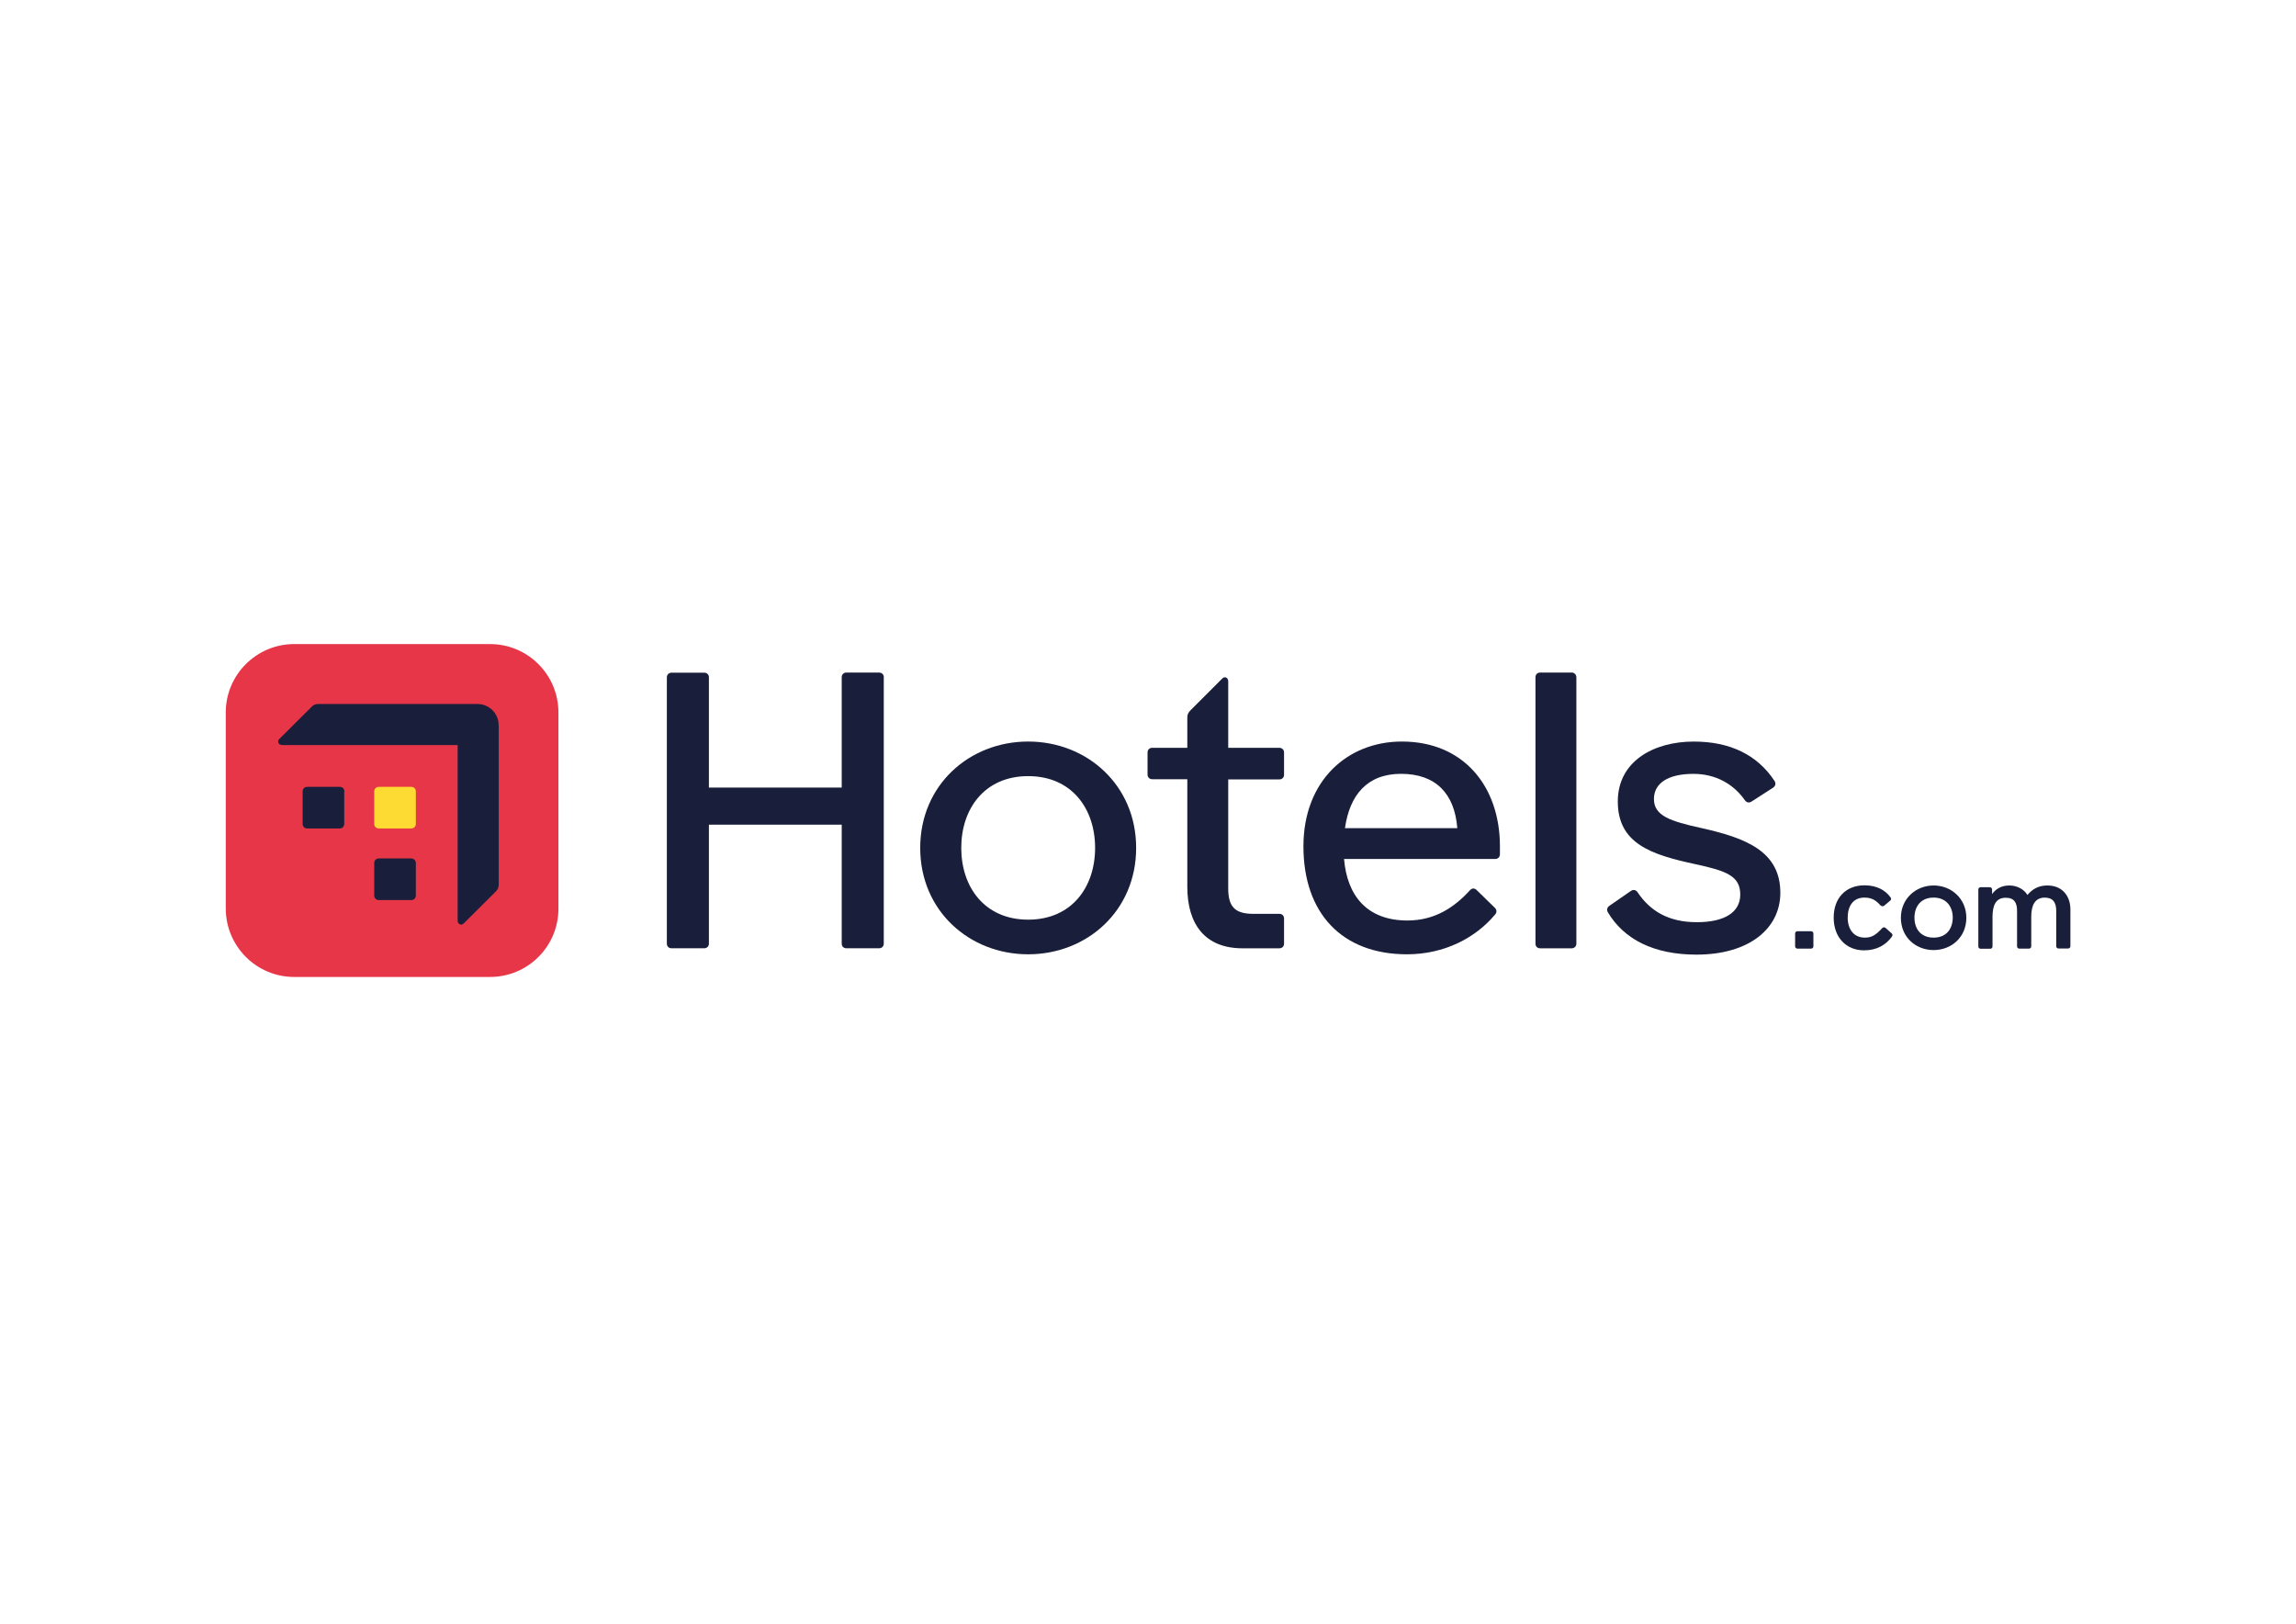
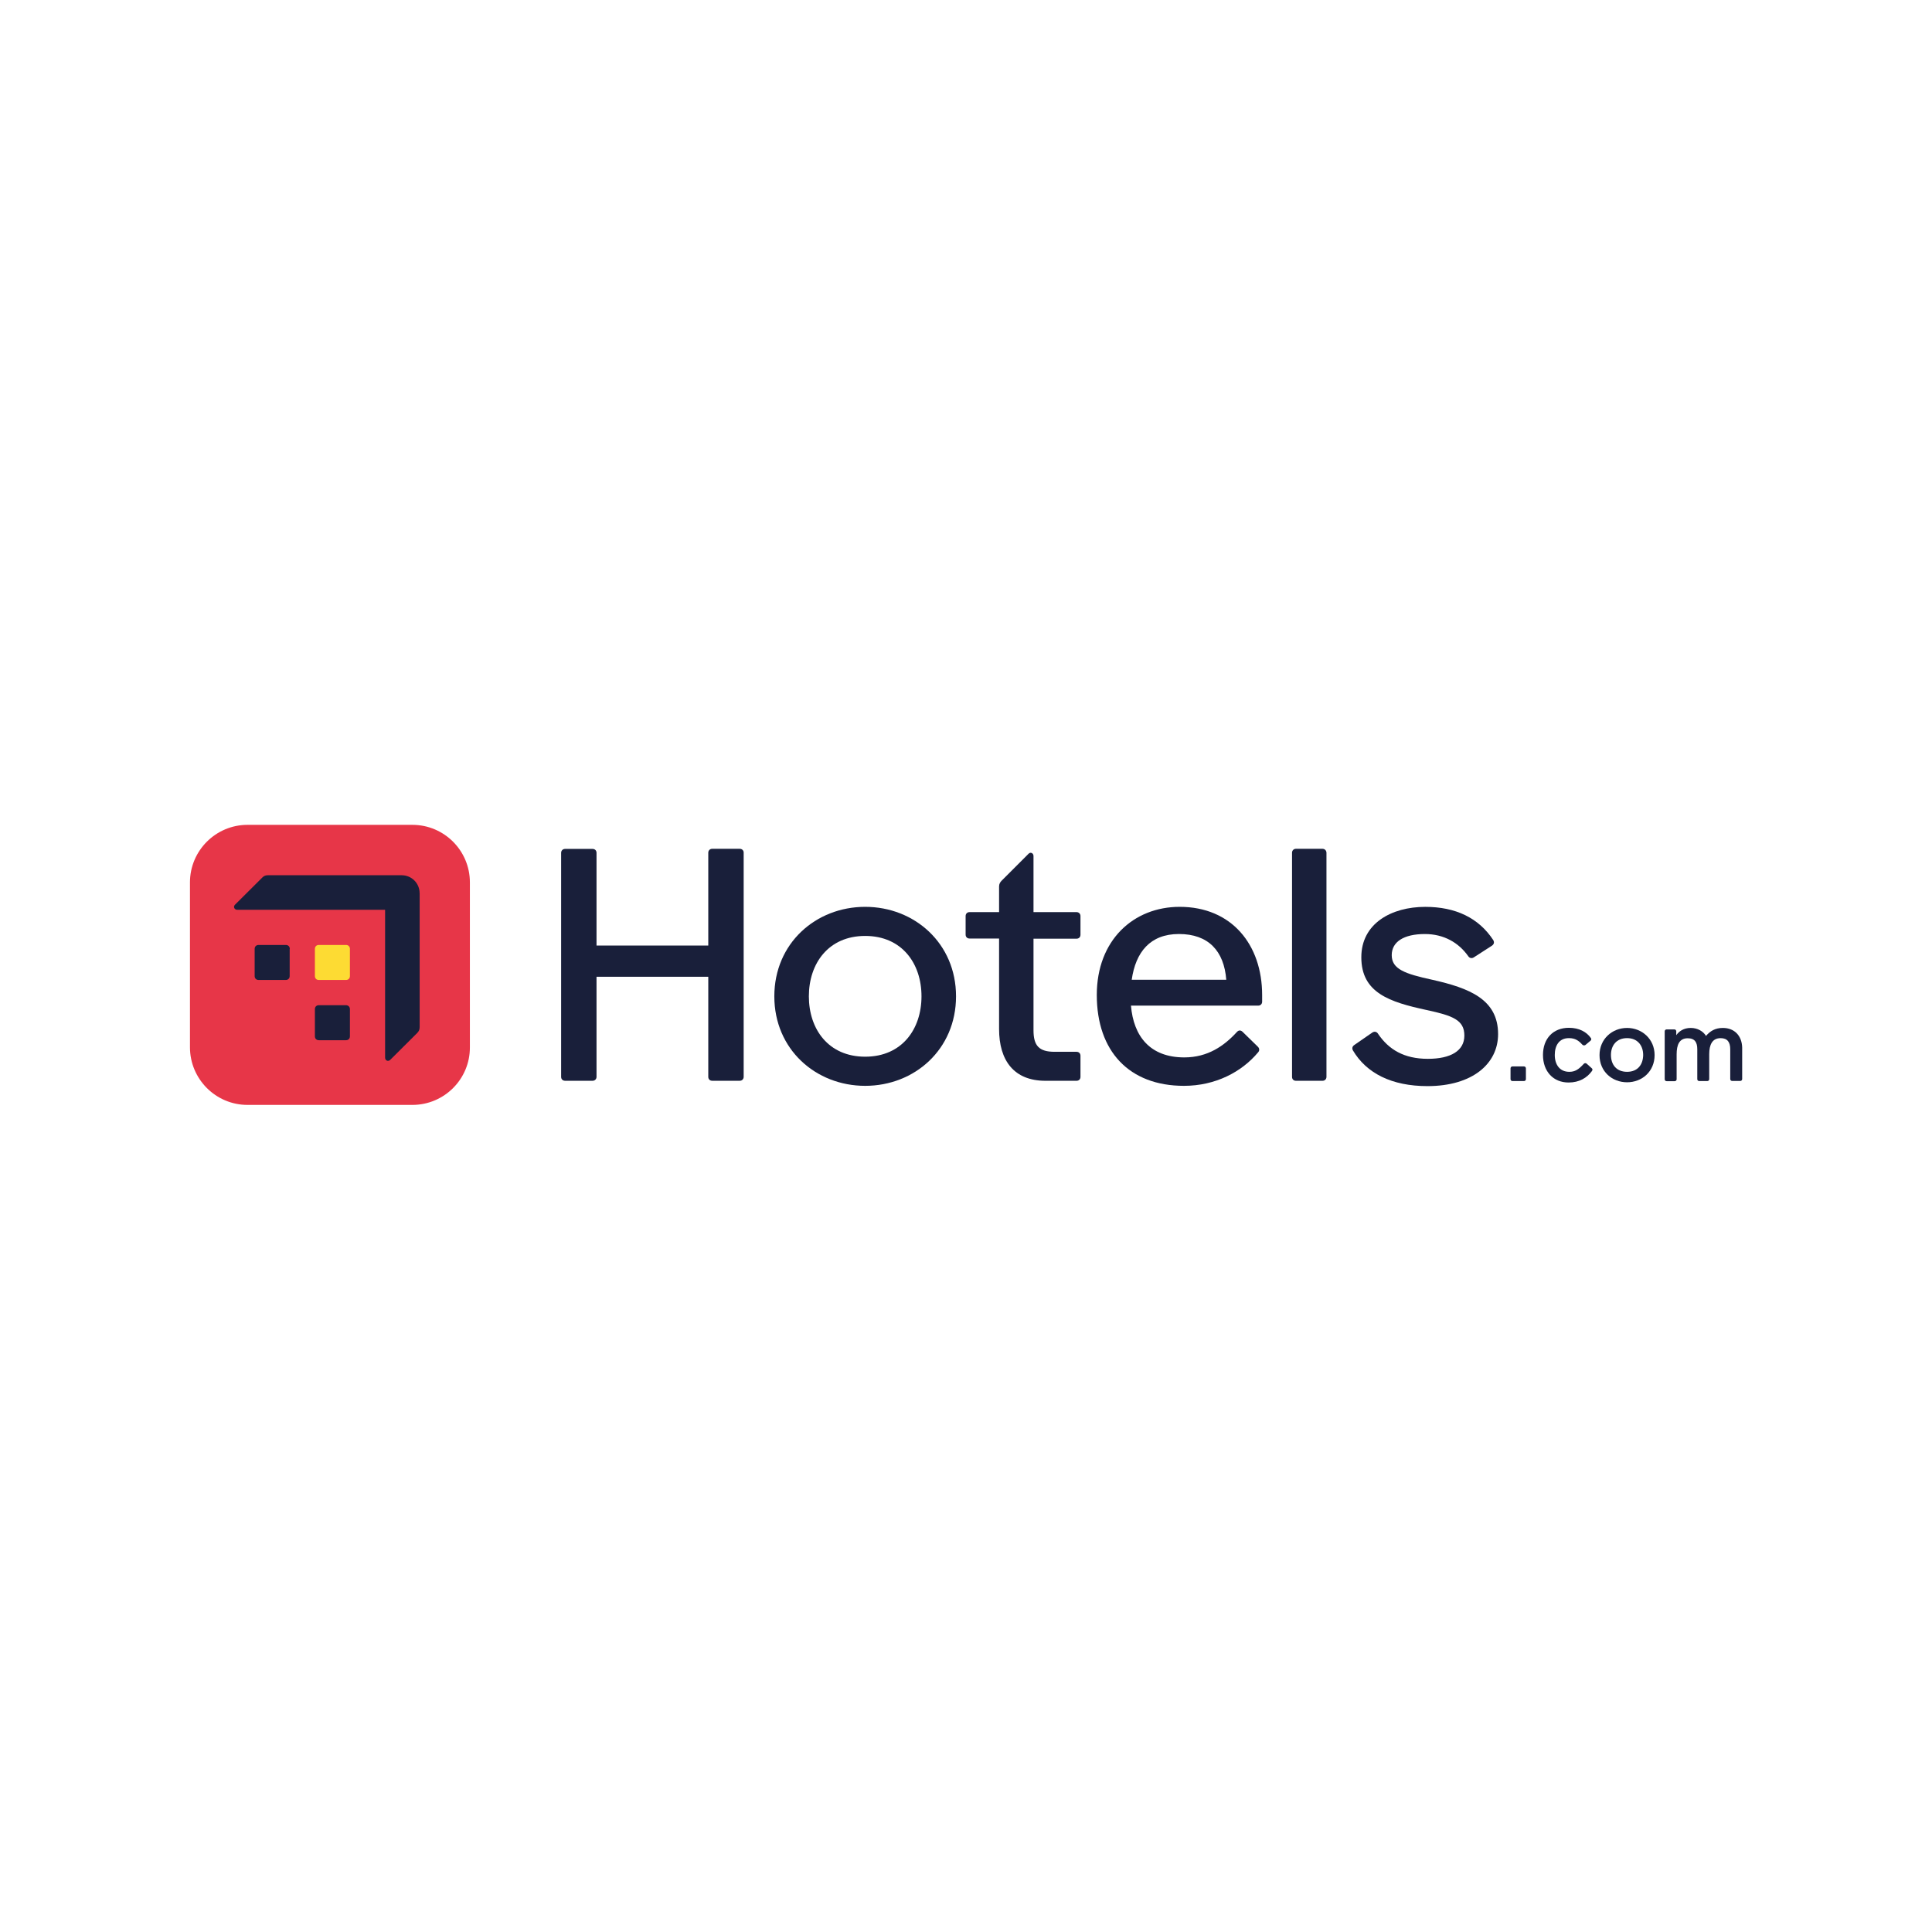
- <svg xmlns="http://www.w3.org/2000/svg" xmlns:xlink="http://www.w3.org/1999/xlink" version="1.1" id="katman_1" x="0px" y="0px" viewBox="0 0 841.89 595.28" style="enable-background:new 0 0 841.89 595.28;" xml:space="preserve">
+ <svg xmlns="http://www.w3.org/2000/svg" xmlns:xlink="http://www.w3.org/1999/xlink" version="1.1" id="katman_1" x="0px" y="0px" viewBox="0 -123.305 841.89 841.89" style="enable-background:new 0 -123.305 841.89 841.89;" xml:space="preserve">
  <style type="text/css">
	.st0{clip-path:url(#SVGID_00000090260843074373727350000009205750514929044912_);}
	.st1{fill:#E73648;}
	.st2{fill:#191F3A;}
	.st3{fill:#FDDB33;}
</style>
  <g>
    <defs>
      <rect id="SVGID_1_" x="82.77" y="236.12" width="676.33" height="122.04" />
    </defs>
    <clipPath id="SVGID_00000154402318885765304000000003246101361554739073_">
      <use xlink:href="#SVGID_1_" style="overflow:visible;" />
    </clipPath>
    <g style="clip-path:url(#SVGID_00000154402318885765304000000003246101361554739073_);">
      <path class="st1" d="M179.69,358.17h-71.84c-13.82,0-25.07-11.25-25.07-25.13V261.2c0-13.82,11.25-25.07,25.07-25.07h71.84    c13.88,0,25.07,11.25,25.07,25.07v71.84C204.82,346.92,193.57,358.17,179.69,358.17z" />
      <path class="st2" d="M126.28,290.18c0-1.02-0.7-1.71-1.71-1.71h-11.89c-1.02,0-1.71,0.7-1.71,1.71v11.84    c0,1.02,0.7,1.71,1.71,1.71h11.84c1.02,0,1.71-0.7,1.71-1.71v-11.84H126.28z" />
      <path class="st2" d="M152.48,316.43c0-1.02-0.75-1.71-1.71-1.71h-11.84c-1.02,0-1.71,0.7-1.71,1.71v11.84    c0,1.02,0.7,1.71,1.71,1.71h11.84c1.02,0,1.71-0.7,1.71-1.71V316.43L152.48,316.43z" />
      <path class="st3" d="M152.48,290.18c0-1.02-0.7-1.71-1.71-1.71h-11.84c-1.02,0-1.71,0.7-1.71,1.71v11.84    c0,1.02,0.7,1.71,1.71,1.71h11.84c1.02,0,1.71-0.7,1.71-1.71V290.18L152.48,290.18z" />
      <path class="st2" d="M493.16,303.63c1.72-12.05,8.04-19.93,20.57-19.93c12.86,0,19.66,7.39,20.63,19.93H493.16z M514.05,271.86    c-20.09,0-36.11,14.47-36.11,38.41c0,24.54,14.14,39.59,37.98,39.59c13.72,0,25.13-6.05,32.2-14.47c0.43-0.43,0.59-0.86,0.59-1.29    c0-0.43-0.16-0.86-0.59-1.29l-6.64-6.48c-0.43-0.43-0.86-0.59-1.29-0.59s-0.86,0.27-1.29,0.75c-5.46,5.95-12.59,10.98-22.82,10.98    c-14.95,0-22.13-9.22-23.25-22.56h55.45c1.02,0,1.71-0.75,1.71-1.71v-2.89C550,288.36,536.71,271.86,514.05,271.86z" />
      <path class="st2" d="M322.35,246.57h-12c-1.02,0-1.71,0.75-1.71,1.71v40.45h-48.7v-40.4c0-1.02-0.7-1.71-1.71-1.71h-12    c-1.02,0-1.71,0.75-1.71,1.71v97.61c0,1.02,0.7,1.71,1.71,1.71h12c1.02,0,1.71-0.75,1.71-1.71v-43.61h48.7v43.61    c0,1.02,0.7,1.71,1.71,1.71h12c1.02,0,1.71-0.75,1.71-1.71v-97.61C324.12,247.32,323.37,246.57,322.35,246.57z" />
      <path class="st2" d="M576.3,246.57h-11.57c-1.02,0-1.71,0.75-1.71,1.71v97.67c0,1.02,0.69,1.71,1.71,1.71h11.57    c1.02,0,1.72-0.75,1.72-1.71v-97.61C578.02,247.32,577.27,246.57,576.3,246.57z" />
      <path class="st2" d="M377.01,337.16c-16.02,0-24.54-12-24.54-26.31c0-14.3,8.52-26.31,24.54-26.31c16.02,0,24.54,12,24.54,26.31    C401.55,325.16,393.03,337.16,377.01,337.16z M377.01,271.86c-21.54,0-39.59,15.91-39.59,39c0,23.09,18.05,39,39.59,39    c21.54,0,39.59-15.91,39.59-39C416.61,287.77,398.5,271.86,377.01,271.86z" />
      <path class="st2" d="M469.11,274.16h-18.75v-24.43c0-1.29-1.29-1.88-2.14-1.02l-11.68,11.68c-0.69,0.7-1.18,1.45-1.18,2.57v11.2    H422.5c-1.02,0-1.72,0.7-1.72,1.71v8.09c0,1.02,0.7,1.71,1.72,1.71h12.86v39.43c0,13.72,6.48,22.56,20.2,22.56h13.55    c1.02,0,1.72-0.7,1.72-1.71v-9.21c0-1.02-0.7-1.71-1.72-1.71h-9.53c-6.8,0-9.22-2.63-9.22-9.38v-39.91h18.75    c1.02,0,1.72-0.7,1.72-1.71v-8.09C470.87,274.91,470.12,274.16,469.11,274.16z" />
      <path class="st2" d="M664.07,341.4h-4.98c-0.48,0-0.86,0.32-0.86,0.86v4.66c0,0.48,0.32,0.86,0.86,0.86h4.98    c0.48,0,0.86-0.32,0.86-0.86v-4.66C664.92,341.77,664.6,341.4,664.07,341.4z" />
      <path class="st2" d="M709.01,343.75c-4.66,0-7.02-3.16-7.02-7.34c0-4.02,2.3-7.34,7.02-7.34c4.66,0,7.02,3.32,7.02,7.34    C715.98,340.59,713.67,343.75,709.01,343.75z M709.01,324.63c-6.48,0-12,4.82-12,11.84c0,7.18,5.52,11.84,12,11.84    c6.48,0,12-4.66,12-11.84C721.01,329.45,715.49,324.63,709.01,324.63z" />
      <path class="st2" d="M624.09,303.63c-11.84-2.57-17.63-4.61-17.63-10.71c0-5.79,5.2-9.21,14.46-9.21c8.25,0,14.73,3.75,18.91,9.7    c0.59,0.86,1.61,1.02,2.46,0.43l7.82-5.04c0.86-0.59,1.18-1.45,0.59-2.46c-6.37-9.7-16.45-14.47-29.63-14.47    c-14.73,0-27.86,7.23-27.86,21.97c0,15.48,12.27,19.5,28.45,22.98c11.41,2.46,16.45,4.34,16.45,11.14    c0,6.64-5.95,10.13-15.91,10.13c-10.39,0-17.04-4.07-21.64-10.82c-0.59-1.02-1.61-1.29-2.62-0.59l-7.82,5.41    c-0.86,0.59-1.02,1.45-0.59,2.3c5.89,9.97,16.88,15.59,32.52,15.59c19.5,0,30.76-9.7,30.76-22.66    C652.81,312.15,640.27,307.27,624.09,303.63z" />
      <path class="st2" d="M750.75,324.63c-3.32,0-5.52,1.34-7.34,3.48c-1.18-1.98-3.64-3.48-6.64-3.48c-3.16,0-5.14,1.5-6.32,3.16    v-1.66c0-0.48-0.32-0.86-0.86-0.86h-3.32c-0.48,0-0.86,0.32-0.86,0.86v20.84c0,0.48,0.32,0.86,0.86,0.86h3.48    c0.48,0,0.86-0.32,0.86-0.86v-10.82c0-4.18,1.18-7.02,4.82-7.02c3.16,0,4.18,1.82,4.18,4.82v12.97c0,0.48,0.32,0.86,0.86,0.86    h3.48c0.48,0,0.86-0.32,0.86-0.86v-10.82c0-4.18,1.34-7.02,4.98-7.02c3,0,4.18,1.82,4.18,4.82v12.97c0,0.48,0.32,0.86,0.86,0.86    h3.48c0.48,0,0.86-0.32,0.86-0.86V333.2C759.05,328.11,755.89,324.63,750.75,324.63z" />
      <path class="st2" d="M691.49,340.27c-0.48-0.48-1.02-0.32-1.34,0c-2.3,2.52-3.86,3.48-6.32,3.48c-4.18,0-6.32-3.16-6.32-7.34    c0-4.02,1.82-7.34,6.16-7.34c2.84,0,4.34,1.18,5.84,2.84c0.32,0.32,0.86,0.48,1.34,0.16l1.98-1.66c0.48-0.32,0.86-0.86,0.32-1.5    c-1.82-2.52-4.98-4.34-9.48-4.34c-6.86,0-11.3,4.66-11.3,11.84s4.5,12,11.14,12c4.66,0,7.98-1.98,10.18-4.98    c0.32-0.48,0.32-0.86,0-1.18L691.49,340.27z" />
      <path class="st2" d="M182.85,265.91c0-4.34-3.48-7.82-7.82-7.82h-58.34c-1.18,0-1.88,0.43-2.57,1.18l-11.73,11.68    c-0.86,0.86-0.27,2.2,1.02,2.2h64.4v64.4c0,1.29,1.29,1.88,2.2,1.02l11.73-11.68c0.75-0.75,1.13-1.45,1.13-2.63V265.91z" />
    </g>
  </g>
</svg>
